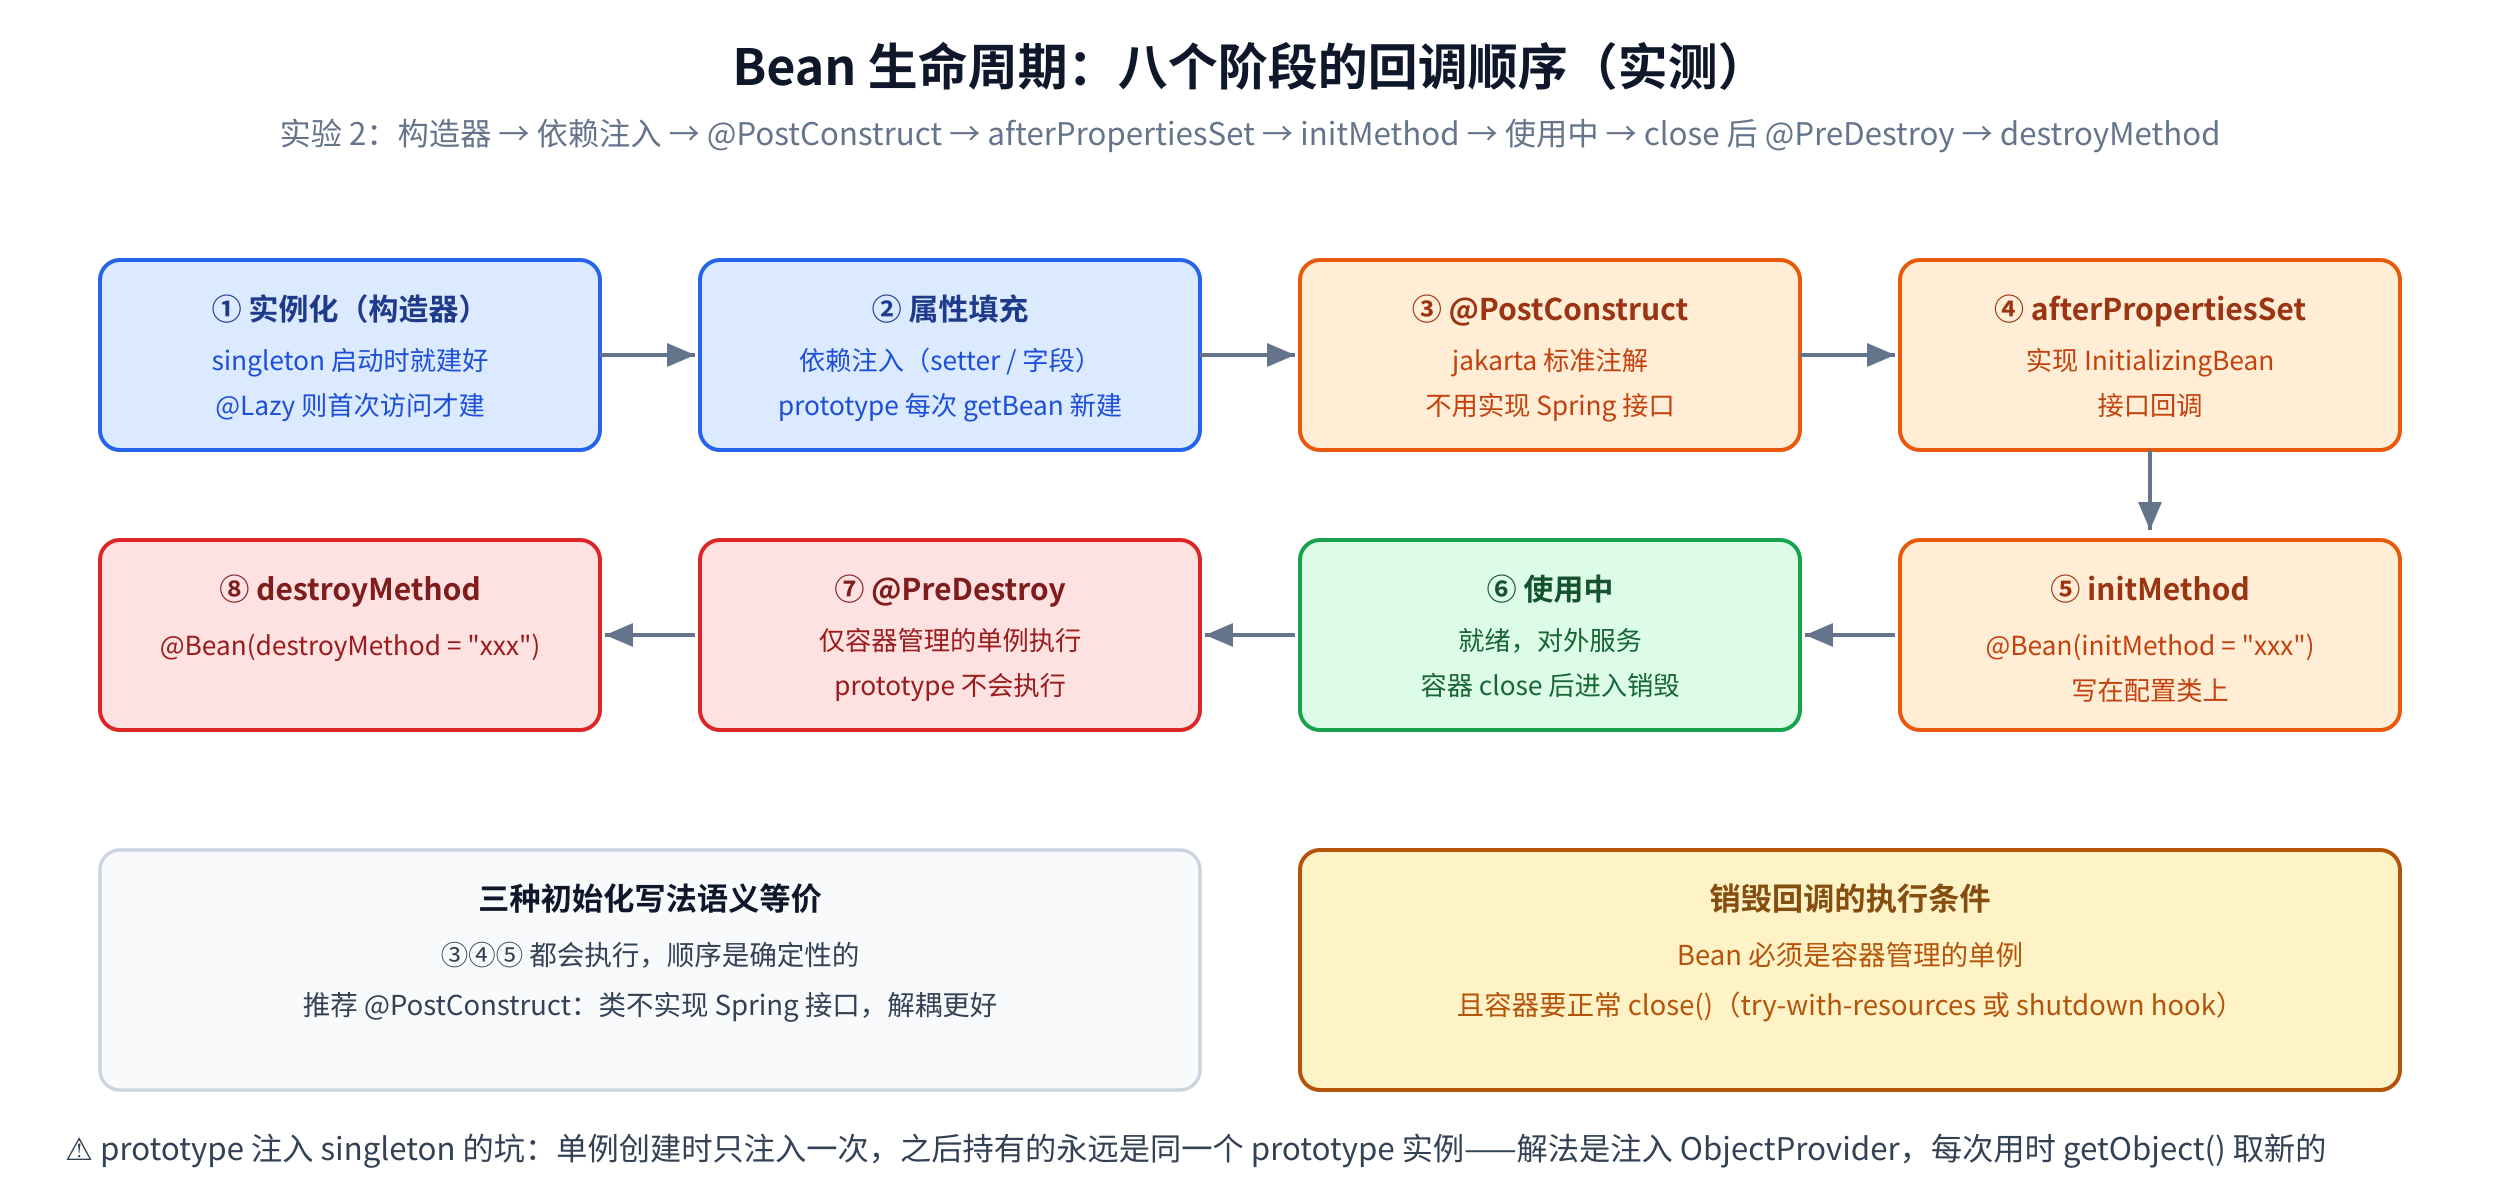
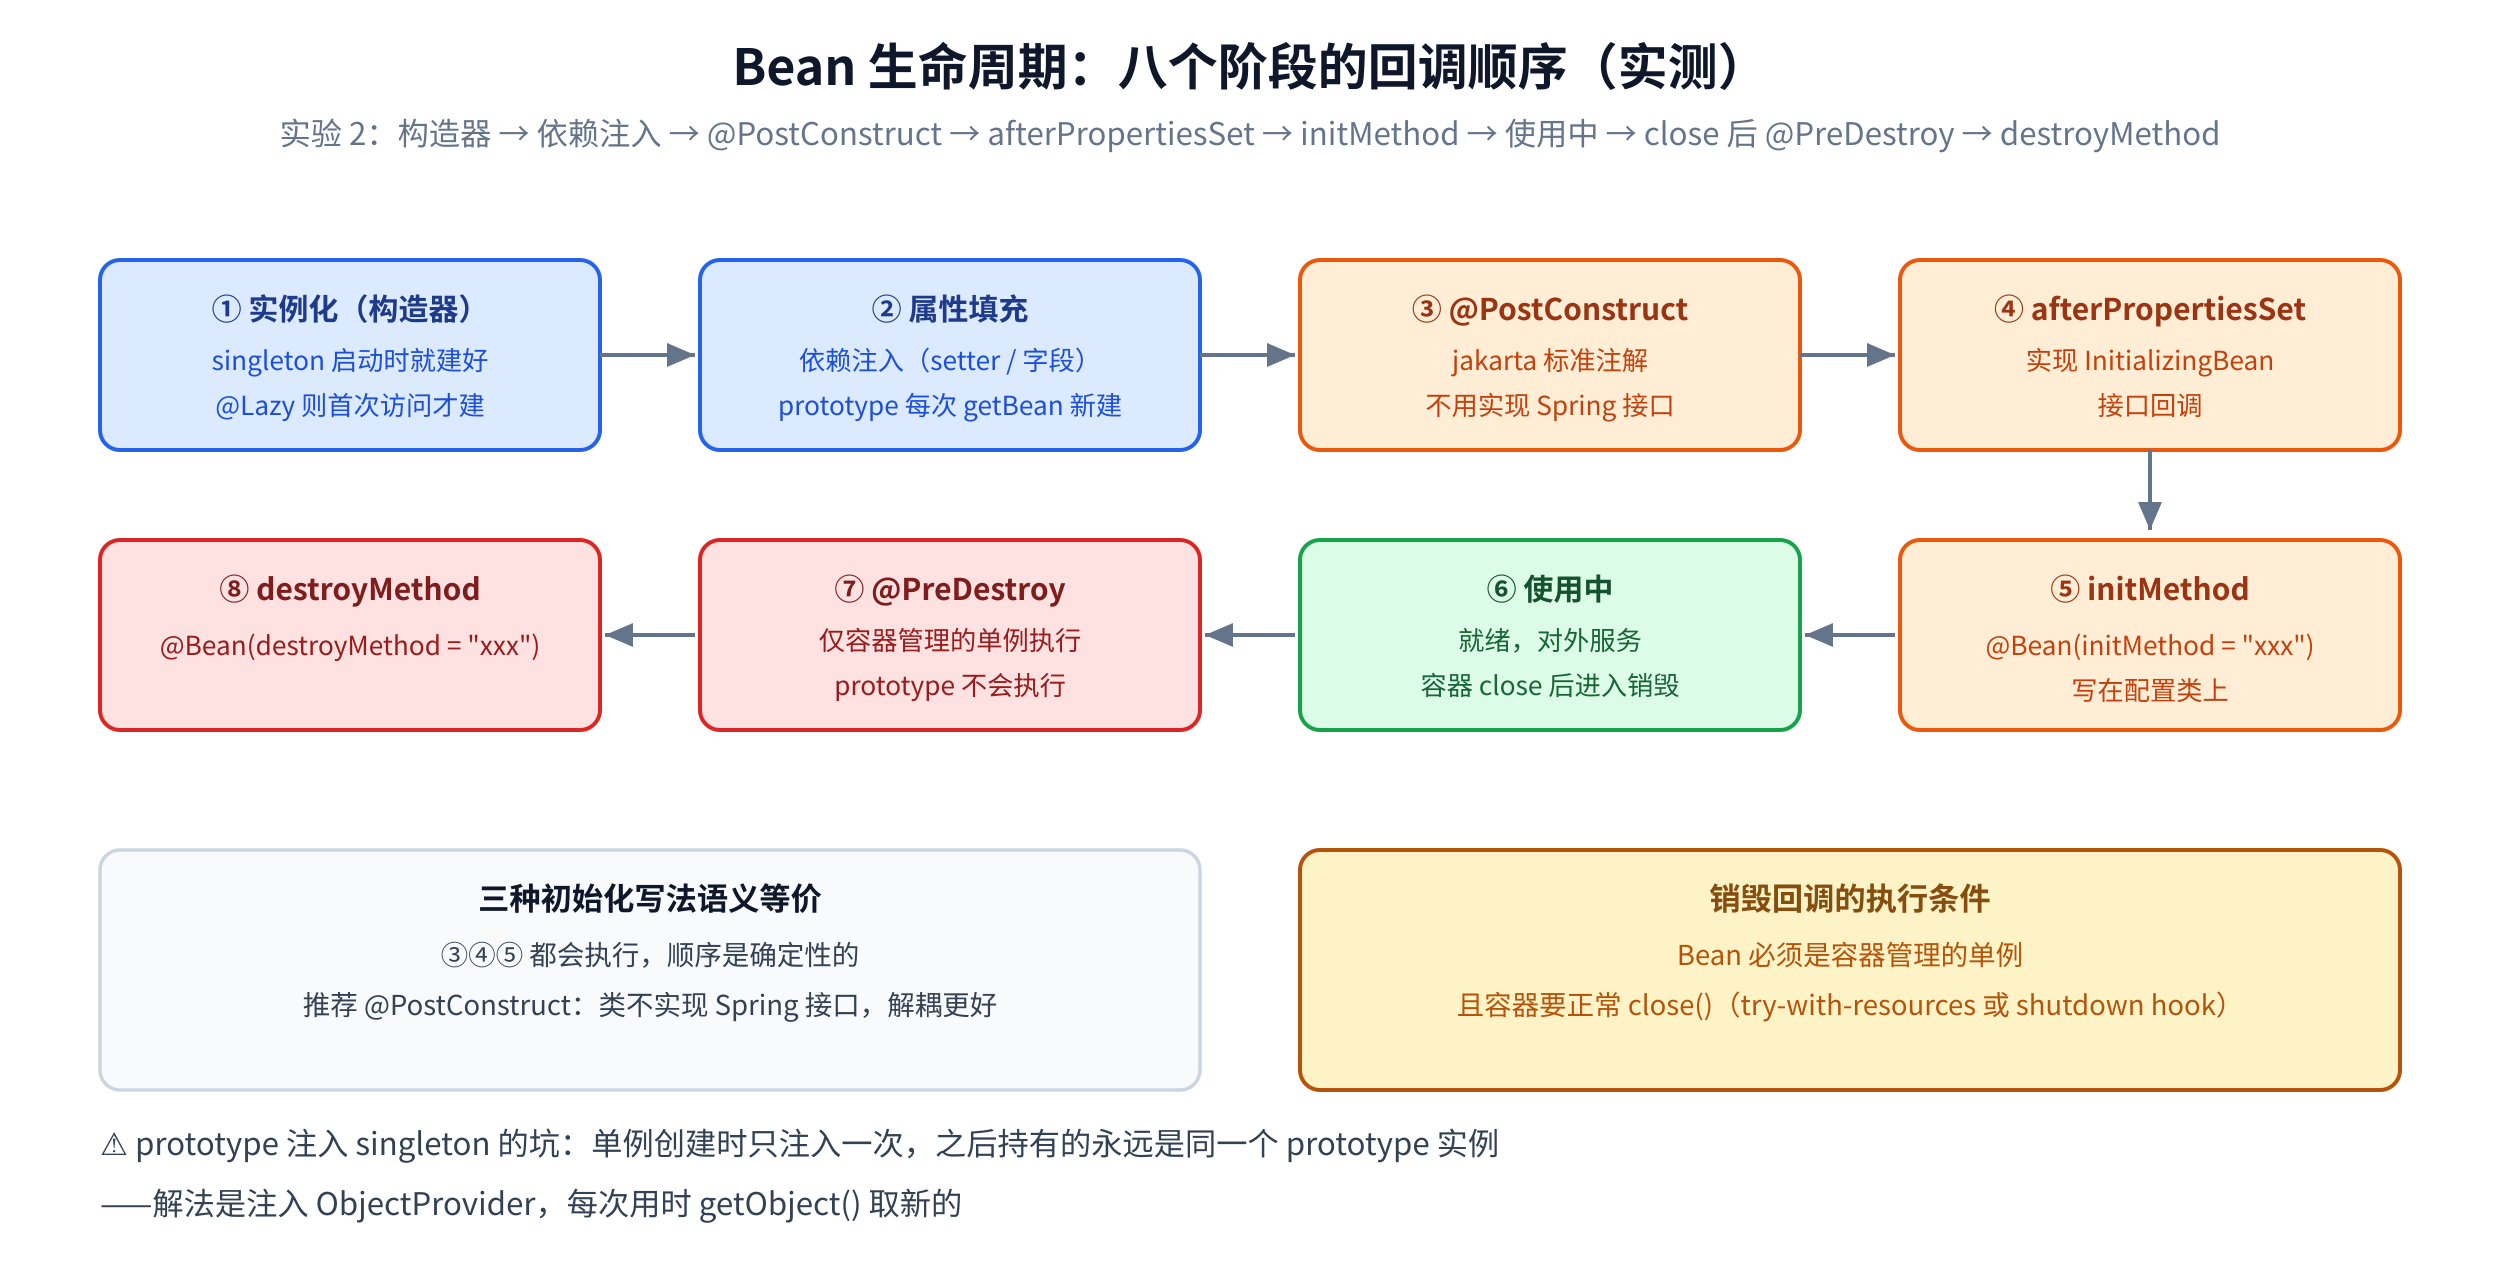
- <svg xmlns="http://www.w3.org/2000/svg" viewBox="0 0 1000 480" width="1000" height="480" font-family="Microsoft YaHei, PingFang SC, Noto Sans CJK SC, sans-serif">
+ <svg xmlns="http://www.w3.org/2000/svg" viewBox="0 0 1000 510" width="1000" height="510" font-family="Microsoft YaHei, PingFang SC, Noto Sans CJK SC, sans-serif">
  <defs>
    <marker id="a1" markerWidth="9" markerHeight="9" refX="7" refY="3" orient="auto">
      <path d="M0,0 L7,3 L0,6 Z" fill="#64748b" />
    </marker>
  </defs>
-   <rect x="0" y="0" width="1000" height="480" fill="#ffffff" />
+   <rect x="0" y="0" width="1000" height="510" fill="#ffffff" />
  <text x="500" y="34" text-anchor="middle" font-size="20" font-weight="bold" fill="#0f172a">Bean 生命周期：八个阶段的回调顺序（实测）</text>
  <text x="500" y="58" text-anchor="middle" font-size="12.5" fill="#64748b">实验 2：构造器 → 依赖注入 → @PostConstruct → afterPropertiesSet → initMethod → 使用中 → close 后 @PreDestroy → destroyMethod</text>
  <rect x="40" y="104" width="200" height="76" rx="8" fill="#dbeafe" stroke="#2563eb" stroke-width="1.6" />
  <text x="140" y="128" text-anchor="middle" font-size="12" font-weight="bold" fill="#1e3a8a">① 实例化（构造器）</text>
  <text x="140" y="148" text-anchor="middle" font-size="10.5" fill="#1d4ed8">singleton 启动时就建好</text>
  <text x="140" y="166" text-anchor="middle" font-size="10.5" fill="#1d4ed8">@Lazy 则首次访问才建</text>
  <line x1="240" y1="142" x2="278" y2="142" stroke="#64748b" stroke-width="1.6" marker-end="url(#a1)" />
  <rect x="280" y="104" width="200" height="76" rx="8" fill="#dbeafe" stroke="#2563eb" stroke-width="1.6" />
  <text x="380" y="128" text-anchor="middle" font-size="12" font-weight="bold" fill="#1e3a8a">② 属性填充</text>
  <text x="380" y="148" text-anchor="middle" font-size="10.5" fill="#1d4ed8">依赖注入（setter / 字段）</text>
  <text x="380" y="166" text-anchor="middle" font-size="10.5" fill="#1d4ed8">prototype 每次 getBean 新建</text>
  <line x1="480" y1="142" x2="518" y2="142" stroke="#64748b" stroke-width="1.6" marker-end="url(#a1)" />
  <rect x="520" y="104" width="200" height="76" rx="8" fill="#ffedd5" stroke="#ea580c" stroke-width="1.6" />
  <text x="620" y="128" text-anchor="middle" font-size="12" font-weight="bold" fill="#9a3412">③ @PostConstruct</text>
  <text x="620" y="148" text-anchor="middle" font-size="10.5" fill="#c2410c">jakarta 标准注解</text>
  <text x="620" y="166" text-anchor="middle" font-size="10.5" fill="#c2410c">不用实现 Spring 接口</text>
  <line x1="720" y1="142" x2="758" y2="142" stroke="#64748b" stroke-width="1.6" marker-end="url(#a1)" />
  <rect x="760" y="104" width="200" height="76" rx="8" fill="#ffedd5" stroke="#ea580c" stroke-width="1.6" />
  <text x="860" y="128" text-anchor="middle" font-size="12" font-weight="bold" fill="#9a3412">④ afterPropertiesSet</text>
  <text x="860" y="148" text-anchor="middle" font-size="10.5" fill="#c2410c">实现 InitializingBean</text>
  <text x="860" y="166" text-anchor="middle" font-size="10.5" fill="#c2410c">接口回调</text>
  <line x1="860" y1="180" x2="860" y2="212" stroke="#64748b" stroke-width="1.6" marker-end="url(#a1)" />
  <rect x="760" y="216" width="200" height="76" rx="8" fill="#ffedd5" stroke="#ea580c" stroke-width="1.6" />
  <text x="860" y="240" text-anchor="middle" font-size="12" font-weight="bold" fill="#9a3412">⑤ initMethod</text>
  <text x="860" y="262" text-anchor="middle" font-size="10.5" fill="#c2410c">@Bean(initMethod = "xxx")</text>
  <text x="860" y="280" text-anchor="middle" font-size="10.5" fill="#c2410c">写在配置类上</text>
  <line x1="758" y1="254" x2="722" y2="254" stroke="#64748b" stroke-width="1.6" marker-end="url(#a1)" />
  <rect x="520" y="216" width="200" height="76" rx="8" fill="#dcfce7" stroke="#16a34a" stroke-width="1.6" />
  <text x="620" y="240" text-anchor="middle" font-size="12" font-weight="bold" fill="#14532d">⑥ 使用中</text>
  <text x="620" y="260" text-anchor="middle" font-size="10.5" fill="#166534">就绪，对外服务</text>
  <text x="620" y="278" text-anchor="middle" font-size="10.5" fill="#166534">容器 close 后进入销毁</text>
  <line x1="518" y1="254" x2="482" y2="254" stroke="#64748b" stroke-width="1.6" marker-end="url(#a1)" />
  <rect x="280" y="216" width="200" height="76" rx="8" fill="#fee2e2" stroke="#dc2626" stroke-width="1.6" />
  <text x="380" y="240" text-anchor="middle" font-size="12" font-weight="bold" fill="#7f1d1d">⑦ @PreDestroy</text>
  <text x="380" y="260" text-anchor="middle" font-size="10.5" fill="#991b1b">仅容器管理的单例执行</text>
  <text x="380" y="278" text-anchor="middle" font-size="10.5" fill="#991b1b">prototype 不会执行</text>
  <line x1="278" y1="254" x2="242" y2="254" stroke="#64748b" stroke-width="1.6" marker-end="url(#a1)" />
  <rect x="40" y="216" width="200" height="76" rx="8" fill="#fee2e2" stroke="#dc2626" stroke-width="1.6" />
  <text x="140" y="240" text-anchor="middle" font-size="12" font-weight="bold" fill="#7f1d1d">⑧ destroyMethod</text>
  <text x="140" y="262" text-anchor="middle" font-size="10.5" fill="#991b1b">@Bean(destroyMethod = "xxx")</text>
  <rect x="40" y="340" width="440" height="96" rx="8" fill="#f8fafc" stroke="#cbd5e1" stroke-width="1.4" />
  <text x="260" y="364" text-anchor="middle" font-size="12.5" font-weight="bold" fill="#0f172a">三种初始化写法语义等价</text>
  <text x="260" y="386" text-anchor="middle" font-size="11" fill="#334155">③④⑤ 都会执行，顺序是确定性的</text>
  <text x="260" y="406" text-anchor="middle" font-size="11" fill="#334155">推荐 @PostConstruct：类不实现 Spring 接口，解耦更好</text>
  <rect x="520" y="340" width="440" height="96" rx="8" fill="#fef3c7" stroke="#b45309" stroke-width="1.6" />
  <text x="740" y="364" text-anchor="middle" font-size="12.5" font-weight="bold" fill="#854d0e">销毁回调的执行条件</text>
  <text x="740" y="386" text-anchor="middle" font-size="11" fill="#b45309">Bean 必须是容器管理的单例</text>
  <text x="740" y="406" text-anchor="middle" font-size="11" fill="#b45309">且容器要正常 close()（try-with-resources 或 shutdown hook）</text>
-   <text x="26" y="464" font-size="12.5" fill="#334155">⚠️ prototype 注入 singleton 的坑：单例创建时只注入一次，之后持有的永远是同一个 prototype 实例——解法是注入 ObjectProvider，每次用时 getObject() 取新的</text>
+   <text x="40" y="462" font-size="12.5" fill="#334155">⚠️ prototype 注入 singleton 的坑：单例创建时只注入一次，之后持有的永远是同一个 prototype 实例</text>
+   <text x="40" y="486" font-size="12.5" fill="#334155">——解法是注入 ObjectProvider，每次用时 getObject() 取新的</text>
</svg>
